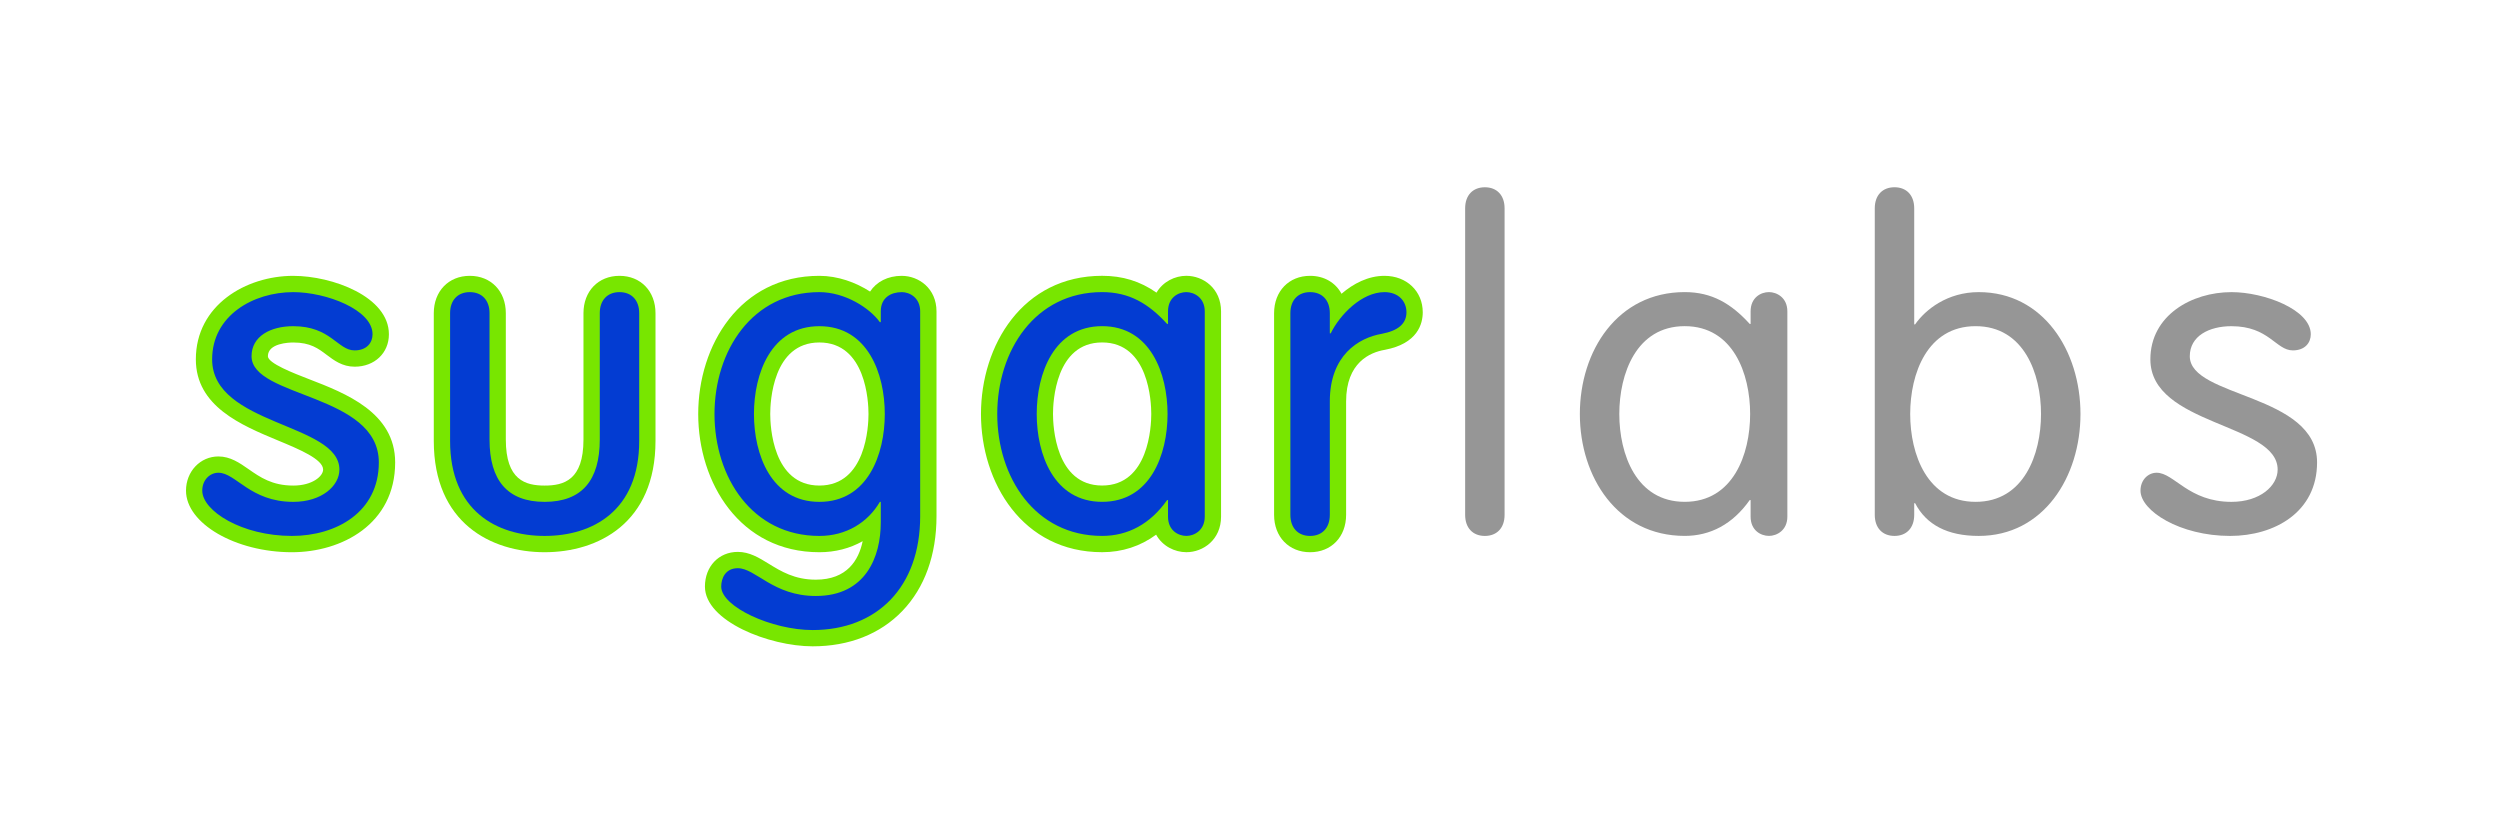
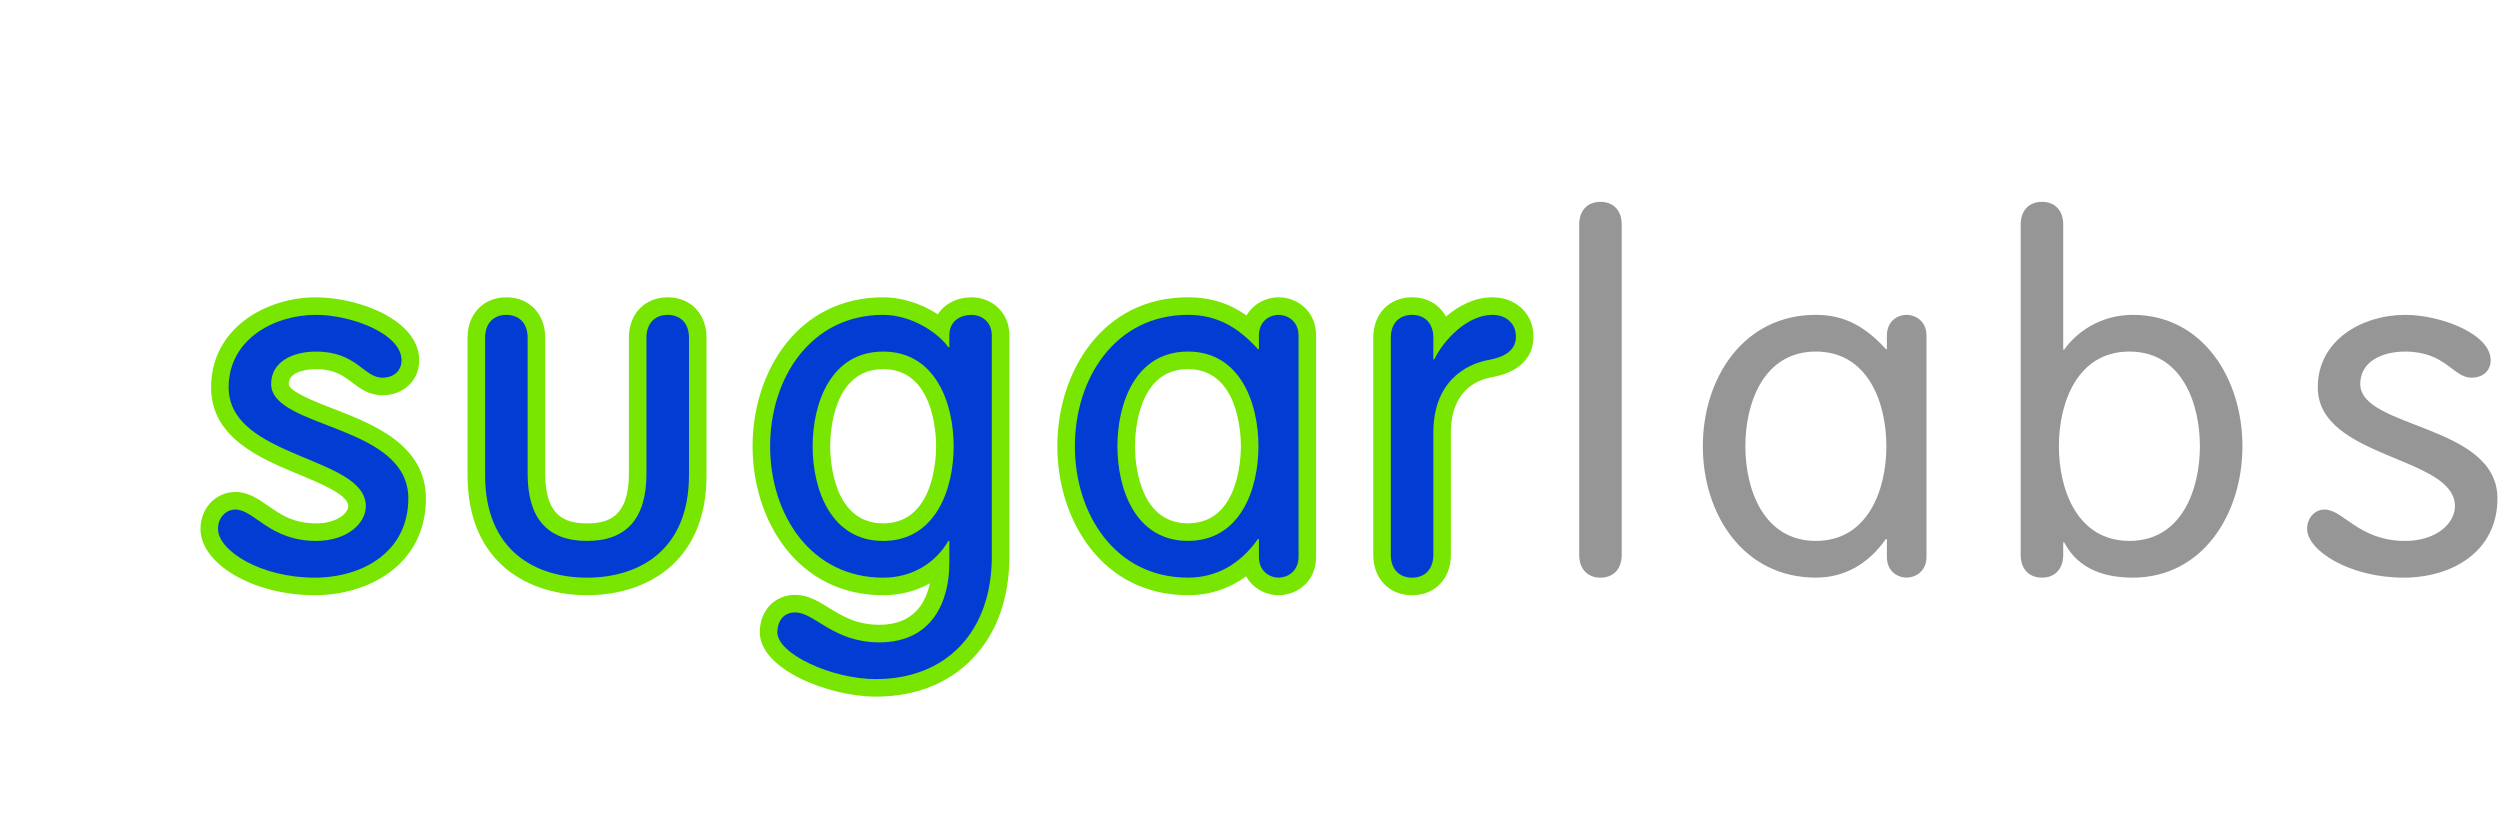
- <svg xmlns="http://www.w3.org/2000/svg" enable-background="new 0 0 540 180" viewBox="0 0 540 180">
+ <svg xmlns="http://www.w3.org/2000/svg" enable-background="new 0 0 501 167" viewBox="0 0 501 167" height="85" width="255">
  <path d="m63.05 117.52c-11.05 0-21.12-5.5-21.12-11.539 0-3.157 2.303-5.63 5.244-5.63 2.02 0 3.719 1.183 5.515 2.435 2.592 1.809 5.529 3.855 10.651 3.855 5.139 0 8.21-2.647 8.21-5.209 0-3.416-5.271-5.607-10.852-7.927-7.799-3.243-16.639-6.918-16.639-15.886 0-10.573 9.933-16.279 19.28-16.279 7.89 0 18.895 4.132 18.895 10.86 0 2.526-1.763 5.244-5.632 5.244-2.068 0-3.558-1.125-4.997-2.212-1.872-1.414-3.994-3.02-8.266-3.02-1.209 0-7.242.227-7.242 4.726 0 2.729 4.879 4.613 10.04 6.608 7.772 3 17.446 6.739 17.446 16.333.002 12.12-10.646 17.636-20.538 17.636" fill="#033cd2" />
  <path d="m63.34 63.1c7.07 0 17.13 3.775 17.13 9.1 0 1.839-1.259 3.484-3.873 3.484-3.677 0-5.13-5.227-13.261-5.227-4.84 0-9 2.129-9 6.485 0 9 27.491 8.03 27.491 22.941 0 10.746-9.196 15.877-18.779 15.877-10.842 0-19.359-5.422-19.359-9.779 0-2.321 1.645-3.87 3.484-3.87 3.775 0 6.873 6.291 16.17 6.291 6.195 0 9.97-3.484 9.97-6.97 0-10.07-27.491-9.486-27.491-23.812-.001-9.485 8.905-14.519 17.52-14.519m0-3.52c-10.2 0-21.04 6.323-21.04 18.04 0 10.142 9.828 14.228 17.724 17.511 4.578 1.903 9.767 4.061 9.767 6.302 0 1.41-2.297 3.45-6.45 3.45-4.569 0-7.15-1.801-9.646-3.541-1.939-1.353-3.944-2.75-6.52-2.75-3.928 0-7 3.246-7 7.39 0 7.085 10.691 13.299 22.879 13.299 10.74 0 22.299-6.069 22.299-19.396 0-10.802-10.733-14.947-18.57-17.974-3.337-1.289-8.921-3.445-8.921-4.968 0-2.822 4.567-2.965 5.482-2.965 3.682 0 5.393 1.292 7.205 2.66 1.593 1.203 3.398 2.566 6.06 2.566 4.284 0 7.393-2.946 7.393-7 0-8.126-12.213-12.62-20.654-12.62z" fill="#78e600" />
  <path d="m117.65 117.52c-10.726 0-22.19-5.854-22.19-22.281v-27.59c0-3.773 2.418-6.309 6.02-6.309s6.02 2.536 6.02 6.309v27.299c0 7.979 3.224 11.693 10.146 11.693 6.922 0 10.146-3.715 10.146-11.693v-27.3c0-3.773 2.418-6.309 6.02-6.309 3.6 0 6.02 2.536 6.02 6.309v27.59c0 16.428-11.46 22.282-22.18 22.282" fill="#033cd2" />
  <path d="m133.81 63.1c2.613 0 4.259 1.743 4.259 4.549v27.589c0 15.1-10.07 20.522-20.425 20.522-10.357 0-20.425-5.422-20.425-20.522v-27.589c0-2.807 1.646-4.549 4.26-4.549 2.613 0 4.259 1.743 4.259 4.549v27.299c0 8.809 3.872 13.454 11.907 13.454s11.906-4.646 11.906-13.454v-27.299c0-2.806 1.645-4.549 4.259-4.549m0-3.52c-4.581 0-7.78 3.318-7.78 8.07v27.299c0 8.754-4.239 9.935-8.386 9.935s-8.387-1.181-8.387-9.935v-27.299c0-4.751-3.199-8.07-7.779-8.07-4.581 0-7.78 3.318-7.78 8.07v27.589c0 17.727 12.37 24.04 23.945 24.04s23.945-6.315 23.945-24.04v-27.589c.001-4.751-3.197-8.07-7.778-8.07z" fill="#78e600" />
  <path d="m175.53 137.85c-8.493 0-21.509-4.994-21.509-11.149 0-2.758 1.671-5.729 5.342-5.729 2.02 0 3.766 1.074 5.785 2.317 2.804 1.728 5.981 3.683 11.06 3.683 10.827 0 12.215-9.426 12.273-13.816-3.037 2.818-7.04 4.37-11.498 4.37-16.03 0-24.414-14.13-24.414-28.09s8.386-28.09 24.414-28.09c4.424 0 8.692 1.905 11.688 4.32.654-2.638 2.95-4.32 6.122-4.32 2.778 0 5.731 2.077 5.731 5.923v44.24c0 16-9.811 26.346-24.993 26.346m1.452-65.63c-9.132 0-12.372 9.271-12.372 17.212s3.24 17.211 12.372 17.211c9.13 0 12.371-9.271 12.371-17.211s-3.241-17.212-12.371-17.212" fill="#033cd2" />
  <path d="m194.79 63.1c1.645 0 3.969 1.162 3.969 4.163v44.24c0 15.294-9.293 24.587-23.23 24.587-8.809 0-19.747-5.03-19.747-9.389 0-1.742.872-3.969 3.582-3.969 3.872 0 7.648 6 16.843 6 10.843 0 14.04-8.519 14.04-15.875v-4.453h-.194c-2.614 4.453-7.261 7.358-13.07 7.358-14.52 0-22.651-12.682-22.651-26.331s8.131-26.33 22.651-26.33c5.517 0 10.841 3.388 13.07 6.486h.194v-2.324c-.001-2.999 2.225-4.161 4.548-4.161m-17.811 45.3c10.454 0 14.13-10.26 14.13-18.972 0-8.712-3.679-18.973-14.13-18.973-10.455 0-14.13 10.261-14.13 18.973.001 8.713 3.678 18.972 14.13 18.972m17.811-48.822c-3.035 0-5.485 1.289-6.859 3.399-3.083-1.981-6.961-3.399-10.952-3.399-17.18 0-26.17 15.02-26.17 29.85s8.99 29.85 26.17 29.85c3.423 0 6.604-.83 9.352-2.385-.846 4.075-3.355 8.315-10.127 8.315-4.579 0-7.53-1.818-10.134-3.422-2.154-1.326-4.188-2.579-6.708-2.579-4.115 0-7.102 3.149-7.102 7.488 0 7.488 13.898 12.908 23.267 12.908 7.882 0 14.584-2.642 19.383-7.64 4.821-5.02 7.37-12.1 7.37-20.467v-44.23c-.001-4.99-3.859-7.683-7.49-7.683zm-17.811 45.3c-10.1 0-10.613-12.872-10.613-15.453s.512-15.453 10.613-15.453c10.1 0 10.612 12.873 10.612 15.453s-.511 15.453-10.612 15.453" fill="#78e600" />
  <path d="m256.26 117.52c-2.625 0-5.279-1.729-5.68-5.04-3.492 3.314-7.752 5.04-12.52 5.04-16.03 0-24.411-14.13-24.411-28.09 0-13.958 8.385-28.09 24.411-28.09 4.755 0 8.745 1.484 12.563 4.743.52-3.119 3.091-4.743 5.636-4.743 2.776 0 5.727 2.076 5.727 5.923v44.33c.001 3.846-2.95 5.923-5.726 5.923m-18.199-45.3c-9.132 0-12.373 9.273-12.373 17.212 0 7.94 3.241 17.212 12.373 17.212 9.133 0 12.373-9.272 12.373-17.212 0-7.939-3.24-17.212-12.373-17.212" fill="#033cd2" />
  <path d="m256.26 63.1c1.645 0 3.967 1.162 3.967 4.163v44.33c0 3-2.322 4.164-3.967 4.164-1.743 0-3.97-1.162-3.97-4.164v-3.581h-.193c-3.678 5.228-8.518 7.745-14.04 7.745-14.521 0-22.651-12.682-22.651-26.331s8.13-26.33 22.651-26.33c5.905 0 10.07 2.516 14.04 6.873h.193v-2.71c0-3 2.227-4.163 3.97-4.163m-18.199 45.3c10.454 0 14.13-10.26 14.13-18.972 0-8.712-3.679-18.973-14.13-18.973-10.455 0-14.13 10.261-14.13 18.973 0 8.713 3.678 18.972 14.13 18.972m18.199-48.822c-2.479 0-5.063 1.254-6.454 3.637-3.564-2.488-7.348-3.637-11.745-3.637-17.18 0-26.17 15.02-26.17 29.85s8.99 29.85 26.17 29.85c4.331 0 8.272-1.291 11.662-3.784 1.37 2.479 4.01 3.784 6.538 3.784 3.63 0 7.487-2.692 7.487-7.684v-44.33c-.001-4.99-3.858-7.683-7.488-7.683zm-18.199 45.3c-10.1 0-10.613-12.872-10.613-15.453s.512-15.453 10.613-15.453c10.1 0 10.613 12.873 10.613 15.453s-.512 15.453-10.613 15.453" fill="#78e600" />
  <path d="m282.98 117.52c-3.601 0-6.02-2.536-6.02-6.311v-43.561c0-3.774 2.419-6.309 6.02-6.309 3.289 0 5.593 2.118 5.965 5.361 2.537-2.849 6.103-5.361 10.1-5.361 3.768 0 6.503 2.572 6.503 6.115 0 2.326-1.173 5.322-6.76 6.375-2.961.515-9.793 2.788-9.793 12.89v24.49c0 3.774-2.419 6.311-6.02 6.311" fill="#033cd2" />
  <path d="m299.05 63.1c3 0 4.744 1.936 4.744 4.355 0 2.42-1.744 3.97-5.326 4.647-5.03.871-11.228 4.646-11.228 14.617v24.491c0 2.808-1.646 4.551-4.259 4.551-2.615 0-4.26-1.743-4.26-4.551v-43.561c0-2.807 1.645-4.549 4.26-4.549 2.613 0 4.259 1.743 4.259 4.549v4.356h.194c1.936-3.968 6.679-8.905 11.616-8.905m0-3.52c-3.515 0-6.709 1.664-9.283 3.875-1.286-2.396-3.728-3.875-6.785-3.875-4.581 0-7.779 3.318-7.779 8.07v43.561c0 4.752 3.198 8.07 7.779 8.07 4.58 0 7.778-3.318 7.778-8.07v-24.491c0-8.449 5.206-10.611 8.309-11.148.018-.003.035-.006.054-.01 7.128-1.348 8.191-5.657 8.191-8.105 0-4.564-3.475-7.876-8.264-7.876z" fill="#78e600" />
  <g fill="#969696">
    <path d="m324.99 111.21c0 2.808-1.646 4.551-4.259 4.551-2.614 0-4.26-1.743-4.26-4.551v-66.21c0-2.808 1.646-4.55 4.26-4.55 2.613 0 4.259 1.743 4.259 4.55z" />
    <path d="m386.07 111.59c0 3-2.324 4.164-3.969 4.164-1.742 0-3.969-1.162-3.969-4.164v-3.581h-.193c-3.68 5.228-8.52 7.745-14.04 7.745-14.52 0-22.65-12.682-22.65-26.331s8.131-26.33 22.65-26.33c5.906 0 10.07 2.516 14.04 6.873h.193v-2.71c0-3 2.227-4.163 3.969-4.163 1.645 0 3.969 1.162 3.969 4.163zm-22.17-3.195c10.455 0 14.13-10.26 14.13-18.972 0-8.712-3.678-18.973-14.13-18.973-10.453 0-14.13 10.261-14.13 18.973 0 8.713 3.679 18.972 14.13 18.972" />
    <path d="m404.95 44.997c0-2.808 1.646-4.55 4.26-4.55s4.26 1.743 4.26 4.55v25.07h.192c2.227-3.194 6.97-6.969 13.745-6.969 13.941 0 21.975 12.681 21.975 26.33s-8.03 26.331-21.975 26.331c-6.775 0-11.324-2.421-13.745-7.07h-.192v2.518c0 2.808-1.646 4.551-4.26 4.551s-4.26-1.743-4.26-4.551zm21.781 63.4c10.453 0 14.13-10.26 14.13-18.972 0-8.712-3.678-18.973-14.13-18.973-10.455 0-14.13 10.261-14.13 18.973 0 8.713 3.68 18.972 14.13 18.972" />
    <path d="m482 63.1c7.07 0 17.13 3.775 17.13 9.1 0 1.839-1.26 3.484-3.873 3.484-3.678 0-5.13-5.227-13.262-5.227-4.84 0-9 2.129-9 6.485 0 9 27.491 8.03 27.491 22.941 0 10.746-9.196 15.877-18.778 15.877-10.843 0-19.361-5.422-19.361-9.779 0-2.321 1.646-3.87 3.484-3.87 3.775 0 6.873 6.291 16.17 6.291 6.195 0 9.971-3.484 9.971-6.97 0-10.07-27.491-9.486-27.491-23.812-.001-9.485 8.904-14.519 17.52-14.519" />
  </g>
</svg>
